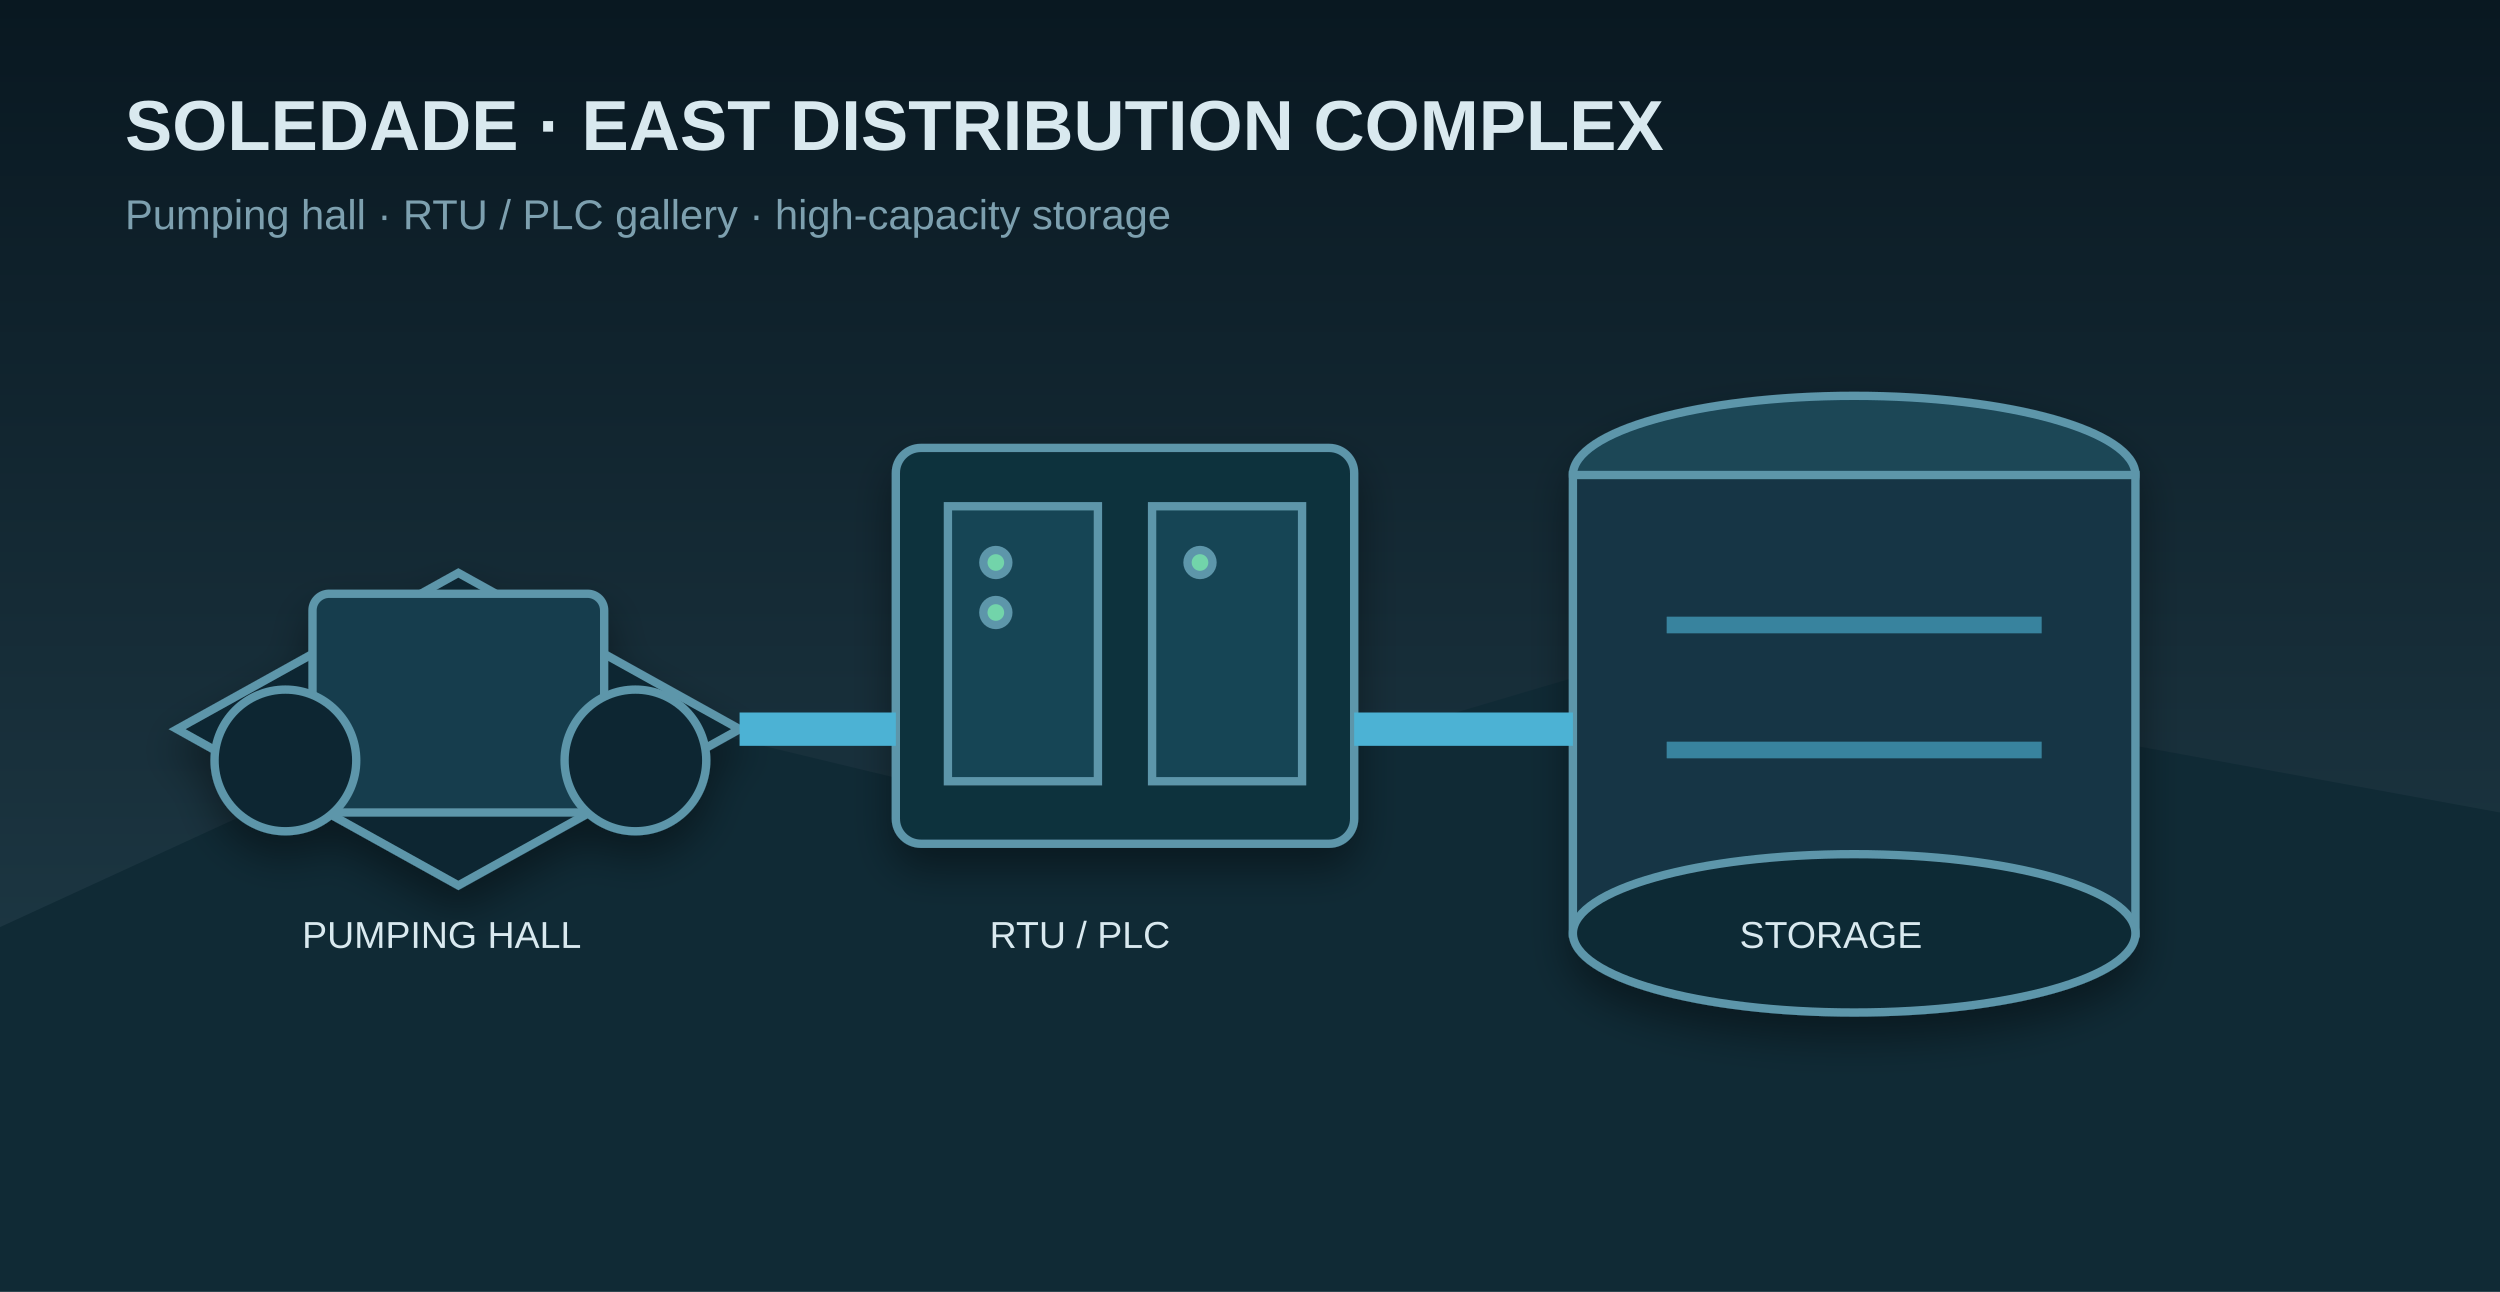
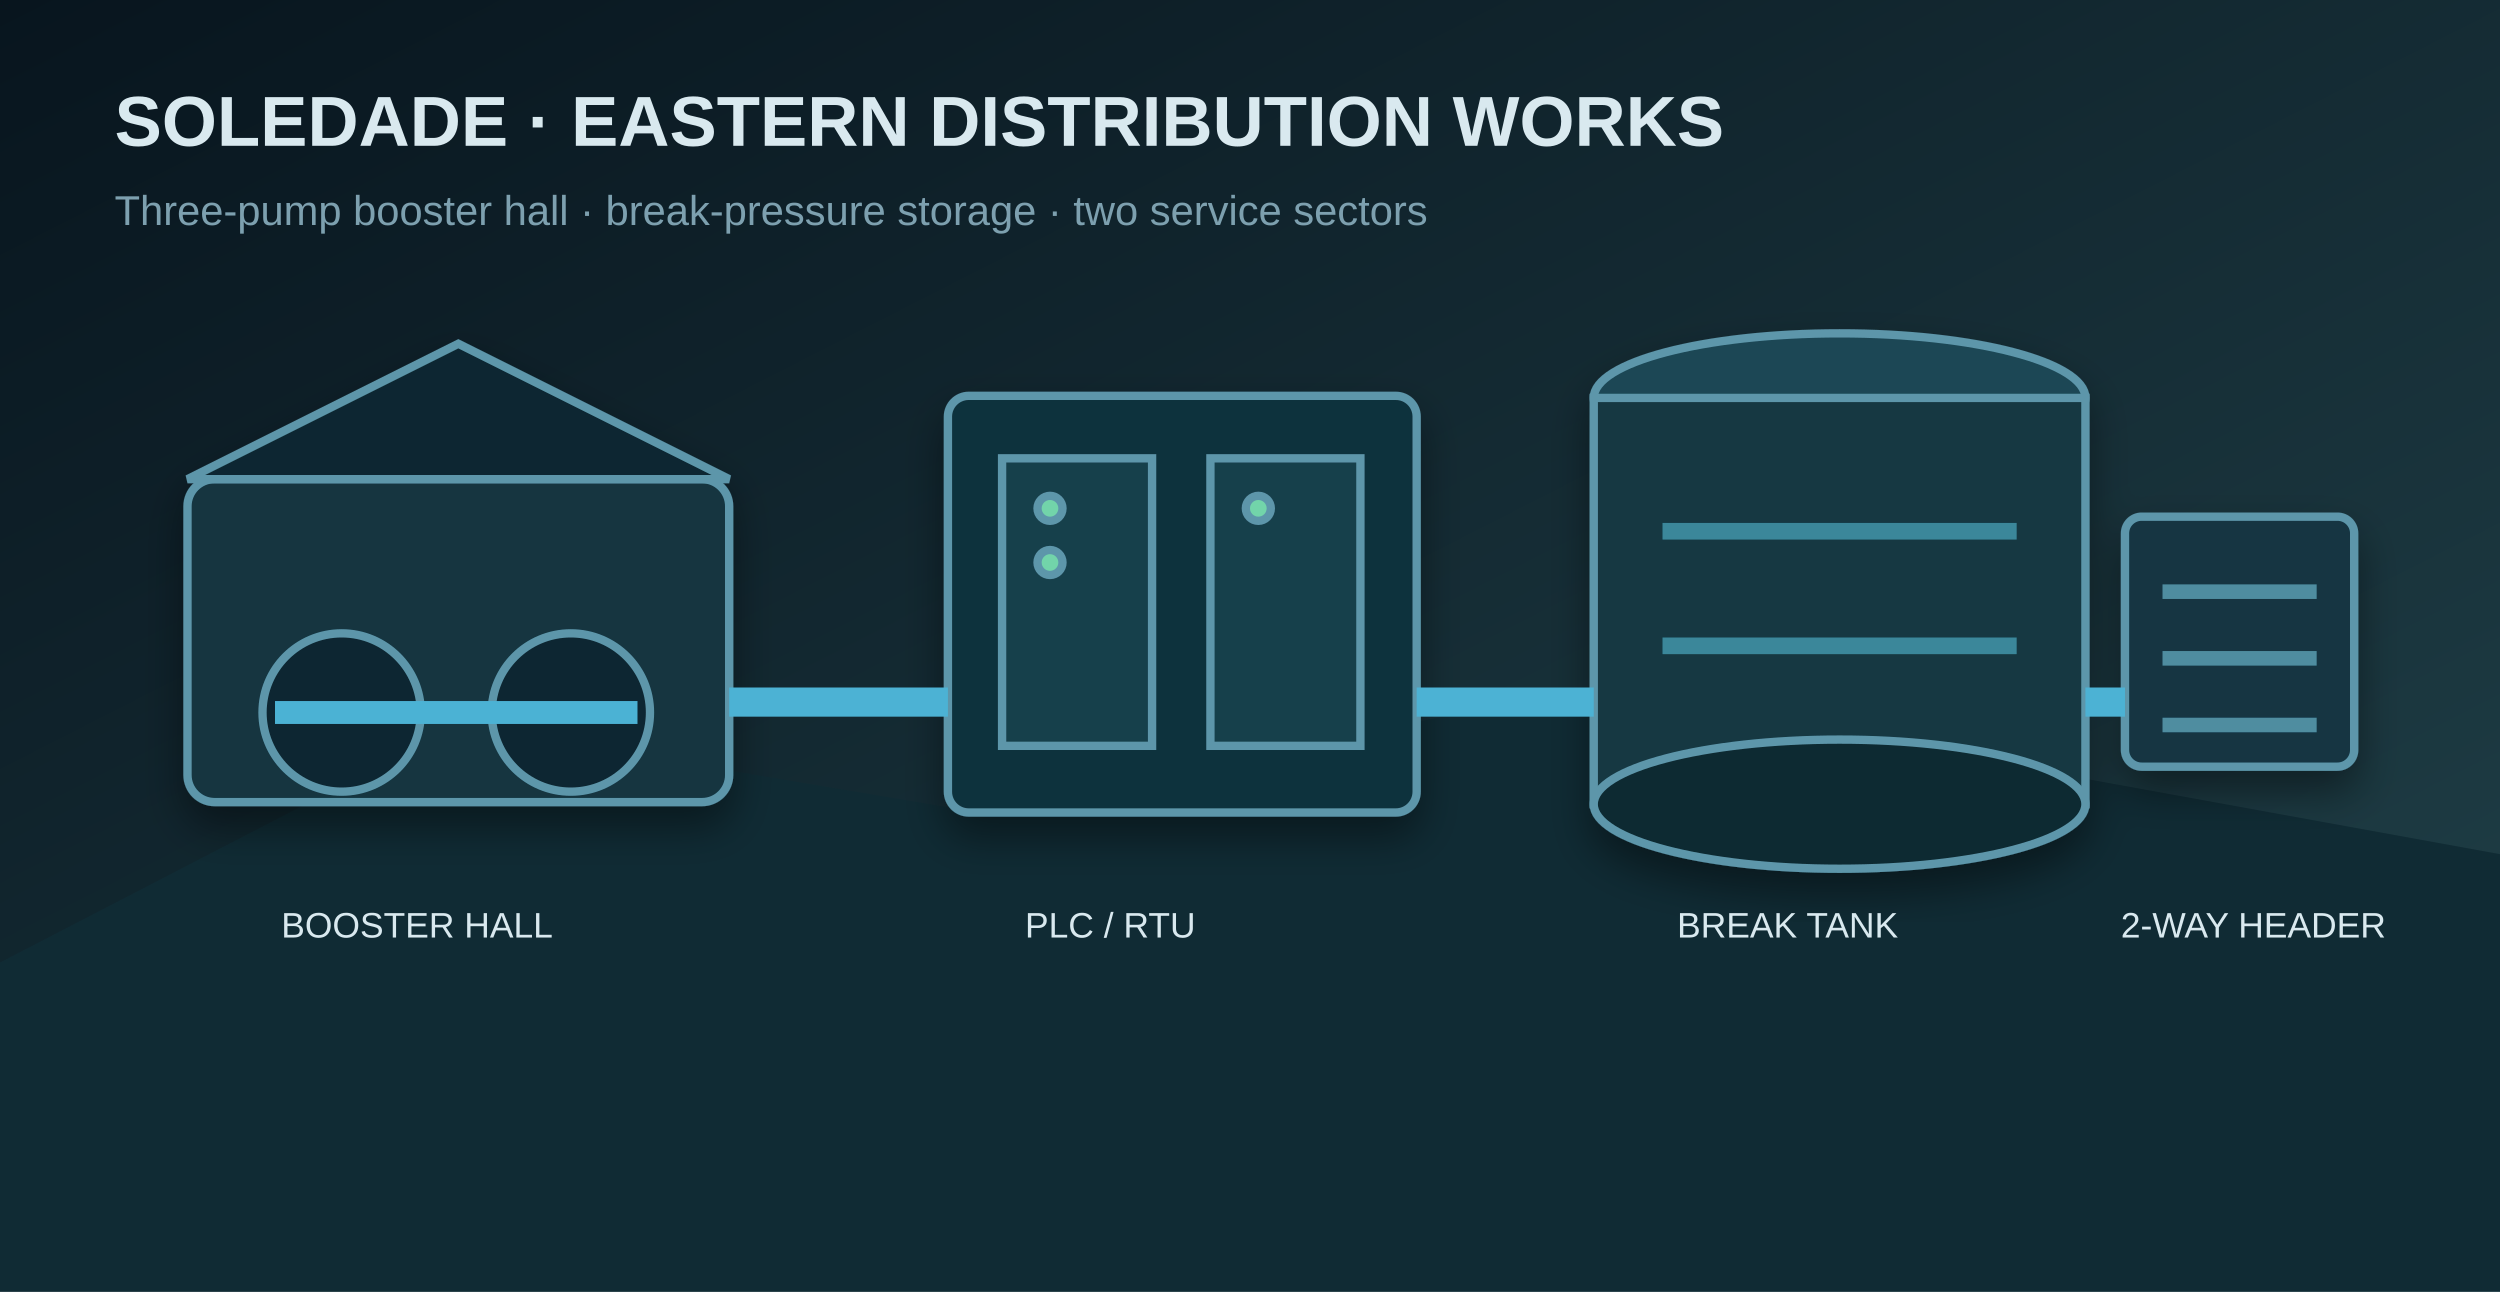
<svg xmlns="http://www.w3.org/2000/svg" viewBox="0 0 1200 620">
  <defs>
-     <linearGradient id="s" x1="0" y1="0" x2="0" y2="1">
-       <stop stop-color="#091821" />
-       <stop offset="1" stop-color="#23414e" />
+     <linearGradient id="bg" x1="0" y1="0" x2="1" y2="1">
+       <stop stop-color="#08151e" />
+       <stop offset="1" stop-color="#21424a" />
    </linearGradient>
    <filter id="d">
-       <feDropShadow dx="0" dy="10" stdDeviation="10" flood-opacity=".4" />
+       <feDropShadow dx="0" dy="10" stdDeviation="10" flood-opacity=".42" />
    </filter>
  </defs>
-   <rect width="1200" height="620" fill="url(#s)" />
-   <path d="M0 445L250 330L520 395L790 315L1200 390V620H0Z" fill="#102a35" />
-   <g filter="url(#d)" stroke="#5d96aa" stroke-width="4">
-     <g transform="translate(85 220)">
-       <polygon points="0,130 135,55 270,130 135,205" fill="#0e2631" />
-       <rect x="65" y="65" width="140" height="105" rx="8" fill="#173e4e" />
-       <circle cx="52" cy="145" r="34" fill="#0e2833" />
-       <circle cx="220" cy="145" r="34" fill="#0e2833" />
+   <rect width="1200" height="620" fill="url(#bg)" />
+   <path d="M0 462L220 348L470 390L760 330L1200 410V620H0Z" fill="#102b34" />
+   <g stroke="#5d96aa" stroke-width="4" filter="url(#d)">
+     <g transform="translate(90 230)">
+       <rect width="260" height="155" rx="13" fill="#123440" />
+       <polygon points="0,0 130,-65 260,0" fill="#0d2731" />
+       <circle cx="74" cy="112" r="38" fill="#0c2530" />
+       <circle cx="184" cy="112" r="38" fill="#0c2530" />
+       <path d="M42 112H216" stroke="#4cb2d4" stroke-width="11" />
    </g>
-     <g transform="translate(430 215)">
-       <rect width="220" height="190" rx="12" fill="#11313e" />
-       <rect x="25" y="28" width="72" height="132" fill="#194555" />
-       <rect x="123" y="28" width="72" height="132" fill="#194555" />
+     <g transform="translate(455 190)">
+       <rect width="225" height="200" rx="10" fill="#10313c" />
+       <rect x="26" y="30" width="72" height="138" fill="#183f4c" />
+       <rect x="126" y="30" width="72" height="138" fill="#183f4c" />
      <g fill="#72d4aa">
-         <circle cx="48" cy="55" r="6" />
-         <circle cx="48" cy="79" r="6" />
-         <circle cx="146" cy="55" r="6" />
+         <circle cx="49" cy="54" r="6" />
+         <circle cx="49" cy="80" r="6" />
+         <circle cx="149" cy="54" r="6" />
      </g>
    </g>
-     <g transform="translate(755 190)">
-       <ellipse cx="135" cy="38" rx="135" ry="38" fill="#1a4657" />
-       <rect y="38" width="270" height="220" fill="#143644" />
-       <ellipse cx="135" cy="258" rx="135" ry="38" fill="#0f2934" />
-       <path d="M45 110H225M45 170H225" stroke="#39839e" stroke-width="8" />
+     <g transform="translate(765 160)">
+       <ellipse cx="118" cy="31" rx="118" ry="31" fill="#1b4755" />
+       <rect y="31" width="236" height="195" fill="#143742" />
+       <ellipse cx="118" cy="226" rx="118" ry="31" fill="#0d2931" />
+       <path d="M33 95H203M33 150H203" stroke="#3a879a" stroke-width="8" />
+     </g>
+     <g transform="translate(1020 248)">
+       <rect width="110" height="120" rx="8" fill="#123542" />
+       <path d="M18 36H92M18 68H92M18 100H92" stroke="#4f8da0" stroke-width="7" />
    </g>
  </g>
-   <path d="M355 350H430M650 350H755" stroke="#4cb2d4" stroke-width="16" />
+   <path d="M350 337H455M680 337H765M1001 337H1020" stroke="#4cb2d4" stroke-width="14" />
  <g fill="#d9e9ef" font-family="Segoe UI,Arial">
-     <text x="60" y="72" font-size="34" font-weight="700">SOLEDADE · EAST DISTRIBUTION COMPLEX</text>
-     <text x="60" y="110" font-size="20" fill="#7da0af">Pumping hall · RTU / PLC gallery · high-capacity storage</text>
-     <text x="145" y="455" font-size="18">PUMPING HALL</text>
-     <text x="475" y="455" font-size="18">RTU / PLC</text>
-     <text x="835" y="455" font-size="18">STORAGE</text>
+     <text x="55" y="70" font-size="34" font-weight="700">SOLEDADE · EASTERN DISTRIBUTION WORKS</text>
+     <text x="55" y="108" font-size="20" fill="#7da0af">Three-pump booster hall · break-pressure storage · two service sectors</text>
+     <text x="135" y="450" font-size="17">BOOSTER HALL</text>
+     <text x="492" y="450" font-size="17">PLC / RTU</text>
+     <text x="805" y="450" font-size="17">BREAK TANK</text>
+     <text x="1018" y="450" font-size="17">2-WAY HEADER</text>
  </g>
</svg>
